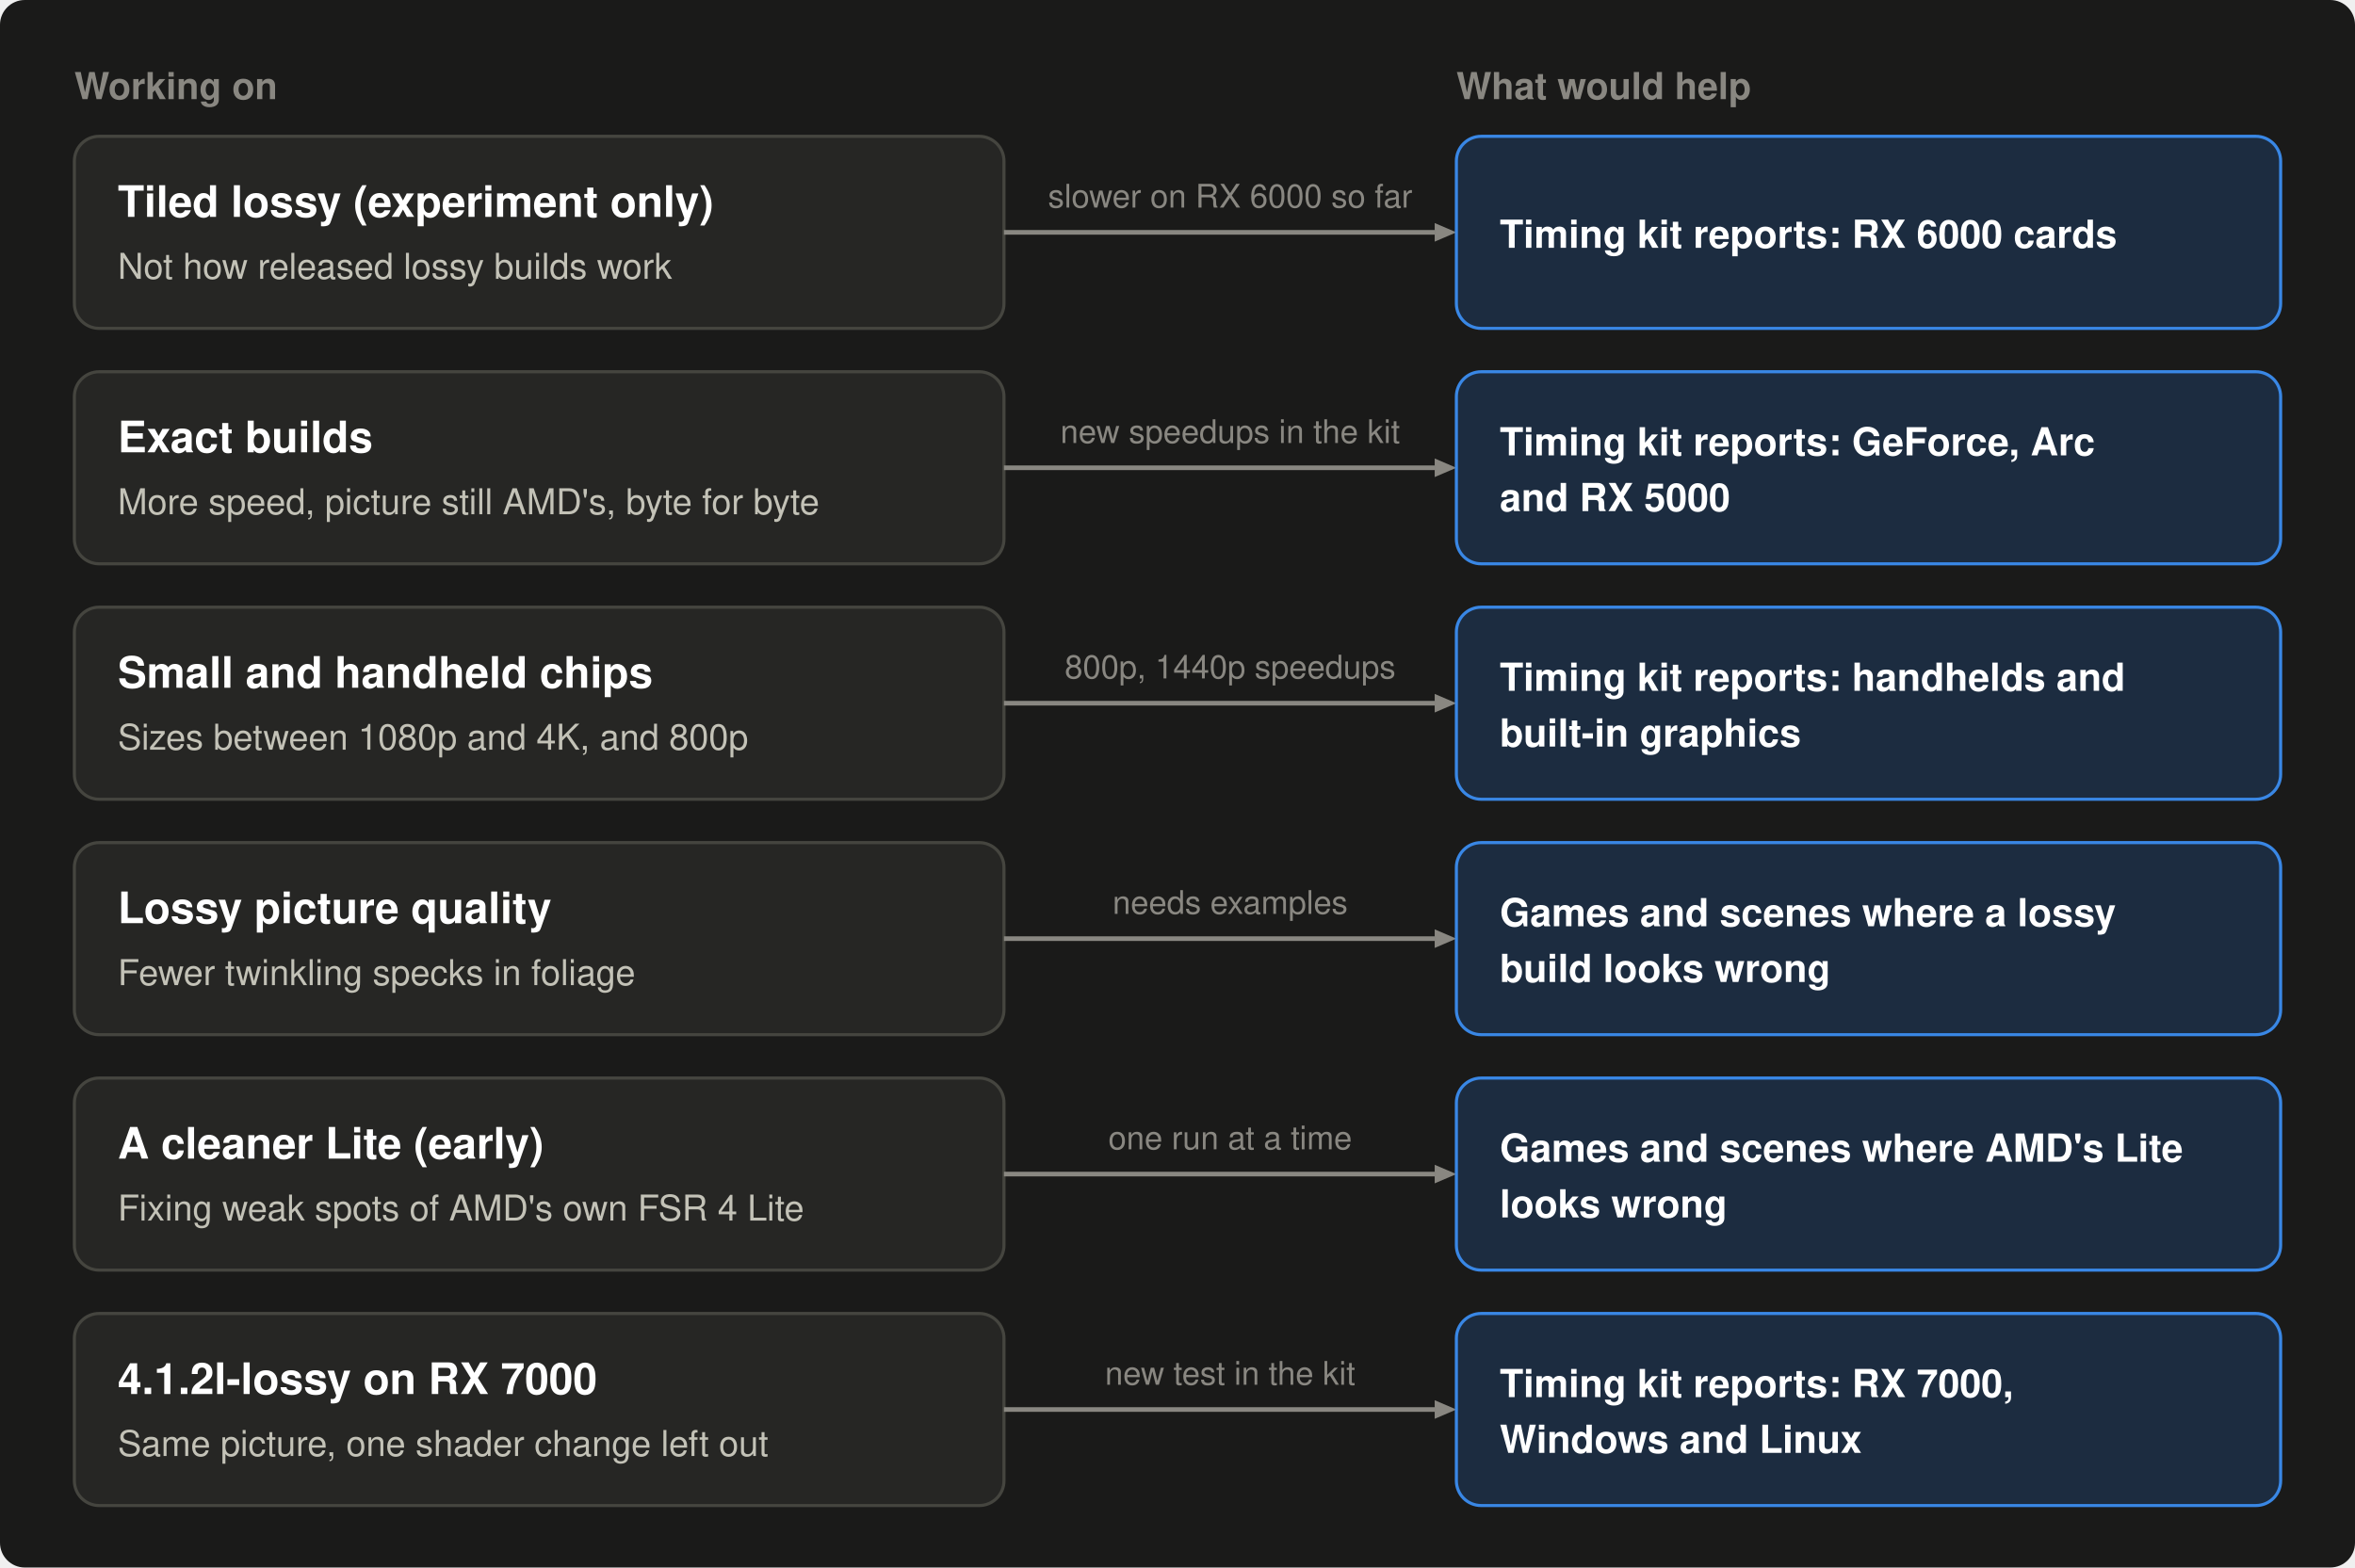
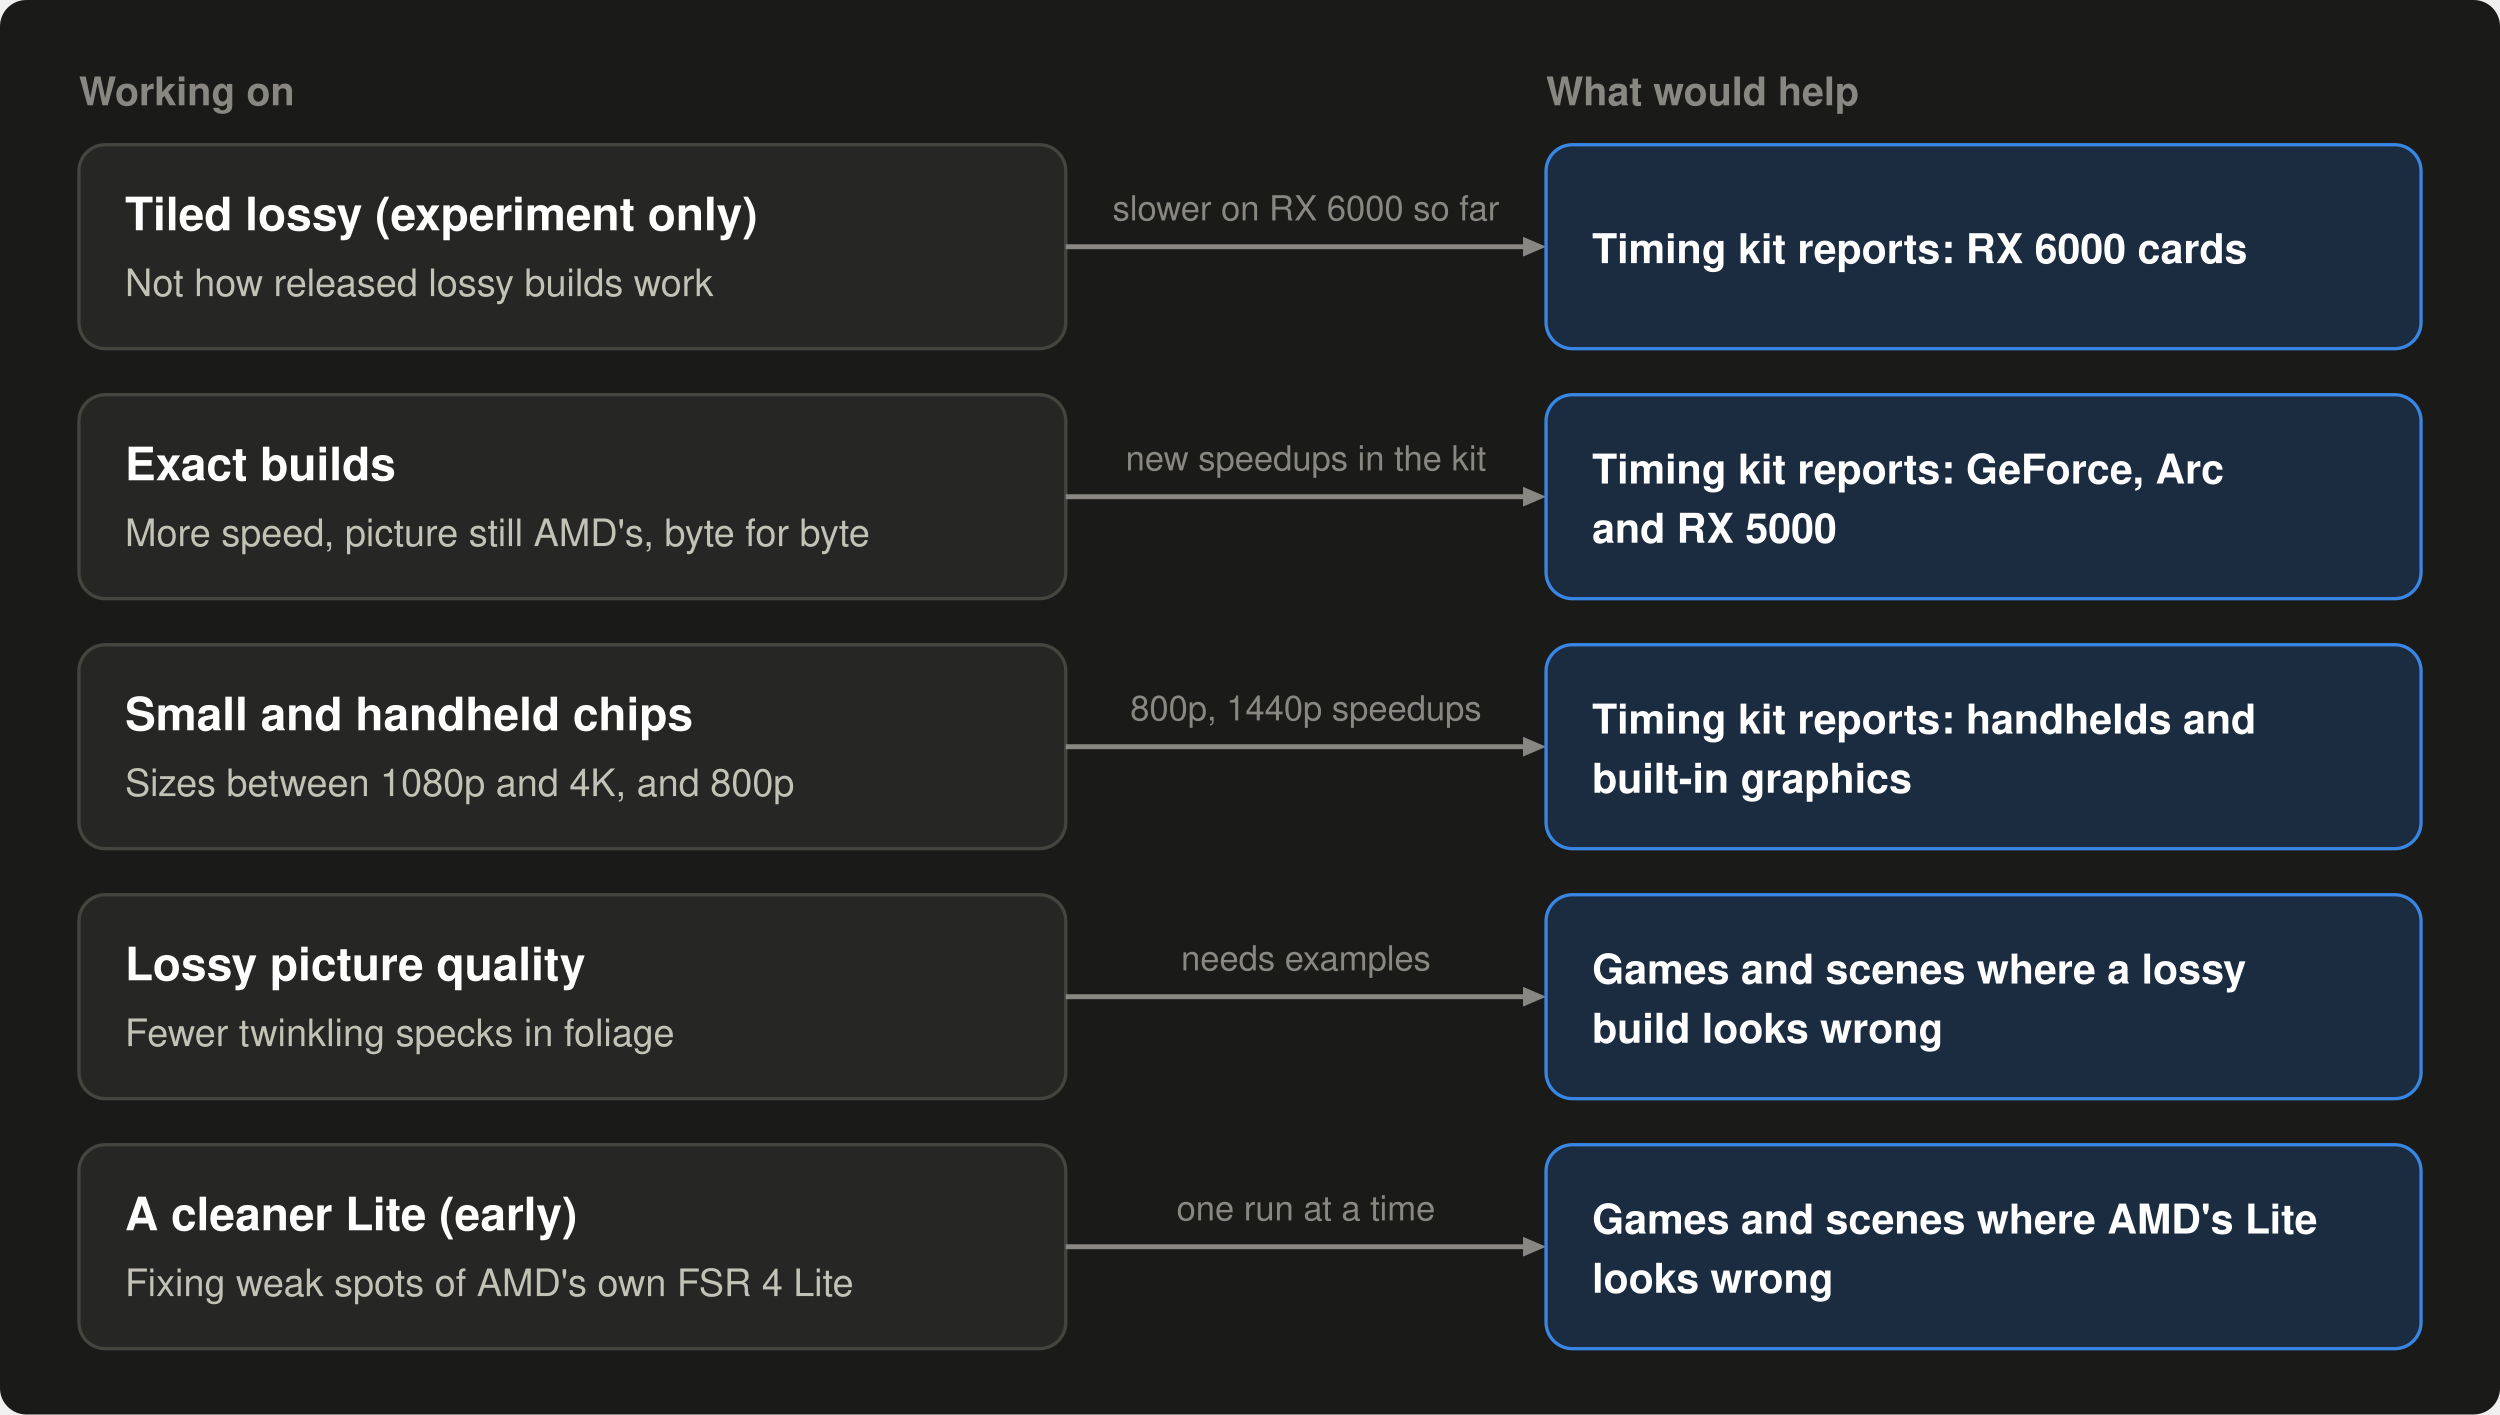
- <svg xmlns="http://www.w3.org/2000/svg" width="760" height="506" viewBox="0 0 760 506" role="img" aria-label="6 parts being worked on, each with what would help: Tiled lossy (experiment only): Timing kit reports: RX 6000 cards; Exact builds: Timing kit reports: GeForce, Arc and RX 5000; Small and handheld chips: Timing kit reports: handhelds and built-in graphics; Lossy picture quality: Games and scenes where a lossy build looks wrong; A cleaner Lite (early): Games and scenes where AMD's Lite looks wrong; 4.1.2l-lossy on RX 7000: Timing kit reports: RX 7000, Windows and Linux">
-   <rect width="760" height="506" rx="8" fill="#1a1a19" />
+ <svg xmlns="http://www.w3.org/2000/svg" width="760" height="430" viewBox="0 0 760 430" role="img" aria-label="5 parts being worked on, each with what would help: Tiled lossy (experiment only): Timing kit reports: RX 6000 cards; Exact builds: Timing kit reports: GeForce, Arc and RX 5000; Small and handheld chips: Timing kit reports: handhelds and built-in graphics; Lossy picture quality: Games and scenes where a lossy build looks wrong; A cleaner Lite (early): Games and scenes where AMD's Lite looks wrong">
+   <rect width="760" height="430" rx="8" fill="#1a1a19" />
  <text x="24" y="32" font-family="-apple-system, 'Segoe UI', Helvetica, Arial, sans-serif" font-size="12" font-weight="600" text-anchor="start" fill="#898781">Working on</text>
  <text x="470" y="32" font-family="-apple-system, 'Segoe UI', Helvetica, Arial, sans-serif" font-size="12" font-weight="600" text-anchor="start" fill="#898781">What would help</text>
  <rect x="24" y="44" width="300" height="62" rx="8" fill="#262624" stroke="#45453f" />
  <text x="38" y="70" font-family="-apple-system, 'Segoe UI', Helvetica, Arial, sans-serif" font-size="14" font-weight="600" text-anchor="start" fill="#ffffff">Tiled lossy (experiment only)</text>
  <text x="38" y="90" font-family="-apple-system, 'Segoe UI', Helvetica, Arial, sans-serif" font-size="11.5" text-anchor="start" fill="#c3c2b7">Not how released lossy builds work</text>
  <line x1="324" y1="75" x2="463" y2="75" stroke="#898781" stroke-width="1.5" />
  <polygon points="470,75 463,72 463,78" fill="#898781" />
  <text x="397" y="67" font-family="-apple-system, 'Segoe UI', Helvetica, Arial, sans-serif" font-size="10.5" text-anchor="middle" fill="#898781">slower on RX 6000 so far</text>
  <rect x="470" y="44" width="266" height="62" rx="8" fill="#1c2c40" stroke="#3987e5" />
  <text x="484" y="80" font-family="-apple-system, 'Segoe UI', Helvetica, Arial, sans-serif" font-size="12.5" font-weight="600" text-anchor="start" fill="#ffffff">Timing kit reports: RX 6000 cards</text>
  <rect x="24" y="120" width="300" height="62" rx="8" fill="#262624" stroke="#45453f" />
  <text x="38" y="146" font-family="-apple-system, 'Segoe UI', Helvetica, Arial, sans-serif" font-size="14" font-weight="600" text-anchor="start" fill="#ffffff">Exact builds</text>
  <text x="38" y="166" font-family="-apple-system, 'Segoe UI', Helvetica, Arial, sans-serif" font-size="11.5" text-anchor="start" fill="#c3c2b7">More speed, picture still AMD's, byte for byte</text>
  <line x1="324" y1="151" x2="463" y2="151" stroke="#898781" stroke-width="1.5" />
  <polygon points="470,151 463,148 463,154" fill="#898781" />
  <text x="397" y="143" font-family="-apple-system, 'Segoe UI', Helvetica, Arial, sans-serif" font-size="10.5" text-anchor="middle" fill="#898781">new speedups in the kit</text>
  <rect x="470" y="120" width="266" height="62" rx="8" fill="#1c2c40" stroke="#3987e5" />
  <text x="484" y="147" font-family="-apple-system, 'Segoe UI', Helvetica, Arial, sans-serif" font-size="12.5" font-weight="600" text-anchor="start" fill="#ffffff">Timing kit reports: GeForce, Arc</text>
  <text x="484" y="165" font-family="-apple-system, 'Segoe UI', Helvetica, Arial, sans-serif" font-size="12.5" font-weight="600" text-anchor="start" fill="#ffffff">and RX 5000</text>
  <rect x="24" y="196" width="300" height="62" rx="8" fill="#262624" stroke="#45453f" />
  <text x="38" y="222" font-family="-apple-system, 'Segoe UI', Helvetica, Arial, sans-serif" font-size="14" font-weight="600" text-anchor="start" fill="#ffffff">Small and handheld chips</text>
  <text x="38" y="242" font-family="-apple-system, 'Segoe UI', Helvetica, Arial, sans-serif" font-size="11.5" text-anchor="start" fill="#c3c2b7">Sizes between 1080p and 4K, and 800p</text>
  <line x1="324" y1="227" x2="463" y2="227" stroke="#898781" stroke-width="1.5" />
  <polygon points="470,227 463,224 463,230" fill="#898781" />
  <text x="397" y="219" font-family="-apple-system, 'Segoe UI', Helvetica, Arial, sans-serif" font-size="10.5" text-anchor="middle" fill="#898781">800p, 1440p speedups</text>
  <rect x="470" y="196" width="266" height="62" rx="8" fill="#1c2c40" stroke="#3987e5" />
  <text x="484" y="223" font-family="-apple-system, 'Segoe UI', Helvetica, Arial, sans-serif" font-size="12.5" font-weight="600" text-anchor="start" fill="#ffffff">Timing kit reports: handhelds and</text>
  <text x="484" y="241" font-family="-apple-system, 'Segoe UI', Helvetica, Arial, sans-serif" font-size="12.5" font-weight="600" text-anchor="start" fill="#ffffff">built-in graphics</text>
  <rect x="24" y="272" width="300" height="62" rx="8" fill="#262624" stroke="#45453f" />
  <text x="38" y="298" font-family="-apple-system, 'Segoe UI', Helvetica, Arial, sans-serif" font-size="14" font-weight="600" text-anchor="start" fill="#ffffff">Lossy picture quality</text>
  <text x="38" y="318" font-family="-apple-system, 'Segoe UI', Helvetica, Arial, sans-serif" font-size="11.5" text-anchor="start" fill="#c3c2b7">Fewer twinkling specks in foliage</text>
  <line x1="324" y1="303" x2="463" y2="303" stroke="#898781" stroke-width="1.5" />
  <polygon points="470,303 463,300 463,306" fill="#898781" />
  <text x="397" y="295" font-family="-apple-system, 'Segoe UI', Helvetica, Arial, sans-serif" font-size="10.5" text-anchor="middle" fill="#898781">needs examples</text>
  <rect x="470" y="272" width="266" height="62" rx="8" fill="#1c2c40" stroke="#3987e5" />
  <text x="484" y="299" font-family="-apple-system, 'Segoe UI', Helvetica, Arial, sans-serif" font-size="12.5" font-weight="600" text-anchor="start" fill="#ffffff">Games and scenes where a lossy</text>
  <text x="484" y="317" font-family="-apple-system, 'Segoe UI', Helvetica, Arial, sans-serif" font-size="12.5" font-weight="600" text-anchor="start" fill="#ffffff">build looks wrong</text>
  <rect x="24" y="348" width="300" height="62" rx="8" fill="#262624" stroke="#45453f" />
  <text x="38" y="374" font-family="-apple-system, 'Segoe UI', Helvetica, Arial, sans-serif" font-size="14" font-weight="600" text-anchor="start" fill="#ffffff">A cleaner Lite (early)</text>
  <text x="38" y="394" font-family="-apple-system, 'Segoe UI', Helvetica, Arial, sans-serif" font-size="11.5" text-anchor="start" fill="#c3c2b7">Fixing weak spots of AMD's own FSR 4 Lite</text>
  <line x1="324" y1="379" x2="463" y2="379" stroke="#898781" stroke-width="1.5" />
  <polygon points="470,379 463,376 463,382" fill="#898781" />
  <text x="397" y="371" font-family="-apple-system, 'Segoe UI', Helvetica, Arial, sans-serif" font-size="10.5" text-anchor="middle" fill="#898781">one run at a time</text>
  <rect x="470" y="348" width="266" height="62" rx="8" fill="#1c2c40" stroke="#3987e5" />
  <text x="484" y="375" font-family="-apple-system, 'Segoe UI', Helvetica, Arial, sans-serif" font-size="12.5" font-weight="600" text-anchor="start" fill="#ffffff">Games and scenes where AMD's Lite</text>
  <text x="484" y="393" font-family="-apple-system, 'Segoe UI', Helvetica, Arial, sans-serif" font-size="12.5" font-weight="600" text-anchor="start" fill="#ffffff">looks wrong</text>
-   <rect x="24" y="424" width="300" height="62" rx="8" fill="#262624" stroke="#45453f" />
-   <text x="38" y="450" font-family="-apple-system, 'Segoe UI', Helvetica, Arial, sans-serif" font-size="14" font-weight="600" text-anchor="start" fill="#ffffff">4.1.2l-lossy on RX 7000</text>
-   <text x="38" y="470" font-family="-apple-system, 'Segoe UI', Helvetica, Arial, sans-serif" font-size="11.5" text-anchor="start" fill="#c3c2b7">Same picture, one shader change left out</text>
-   <line x1="324" y1="455" x2="463" y2="455" stroke="#898781" stroke-width="1.5" />
-   <polygon points="470,455 463,452 463,458" fill="#898781" />
-   <text x="397" y="447" font-family="-apple-system, 'Segoe UI', Helvetica, Arial, sans-serif" font-size="10.5" text-anchor="middle" fill="#898781">new test in the kit</text>
-   <rect x="470" y="424" width="266" height="62" rx="8" fill="#1c2c40" stroke="#3987e5" />
-   <text x="484" y="451" font-family="-apple-system, 'Segoe UI', Helvetica, Arial, sans-serif" font-size="12.5" font-weight="600" text-anchor="start" fill="#ffffff">Timing kit reports: RX 7000,</text>
-   <text x="484" y="469" font-family="-apple-system, 'Segoe UI', Helvetica, Arial, sans-serif" font-size="12.5" font-weight="600" text-anchor="start" fill="#ffffff">Windows and Linux</text>
</svg>
